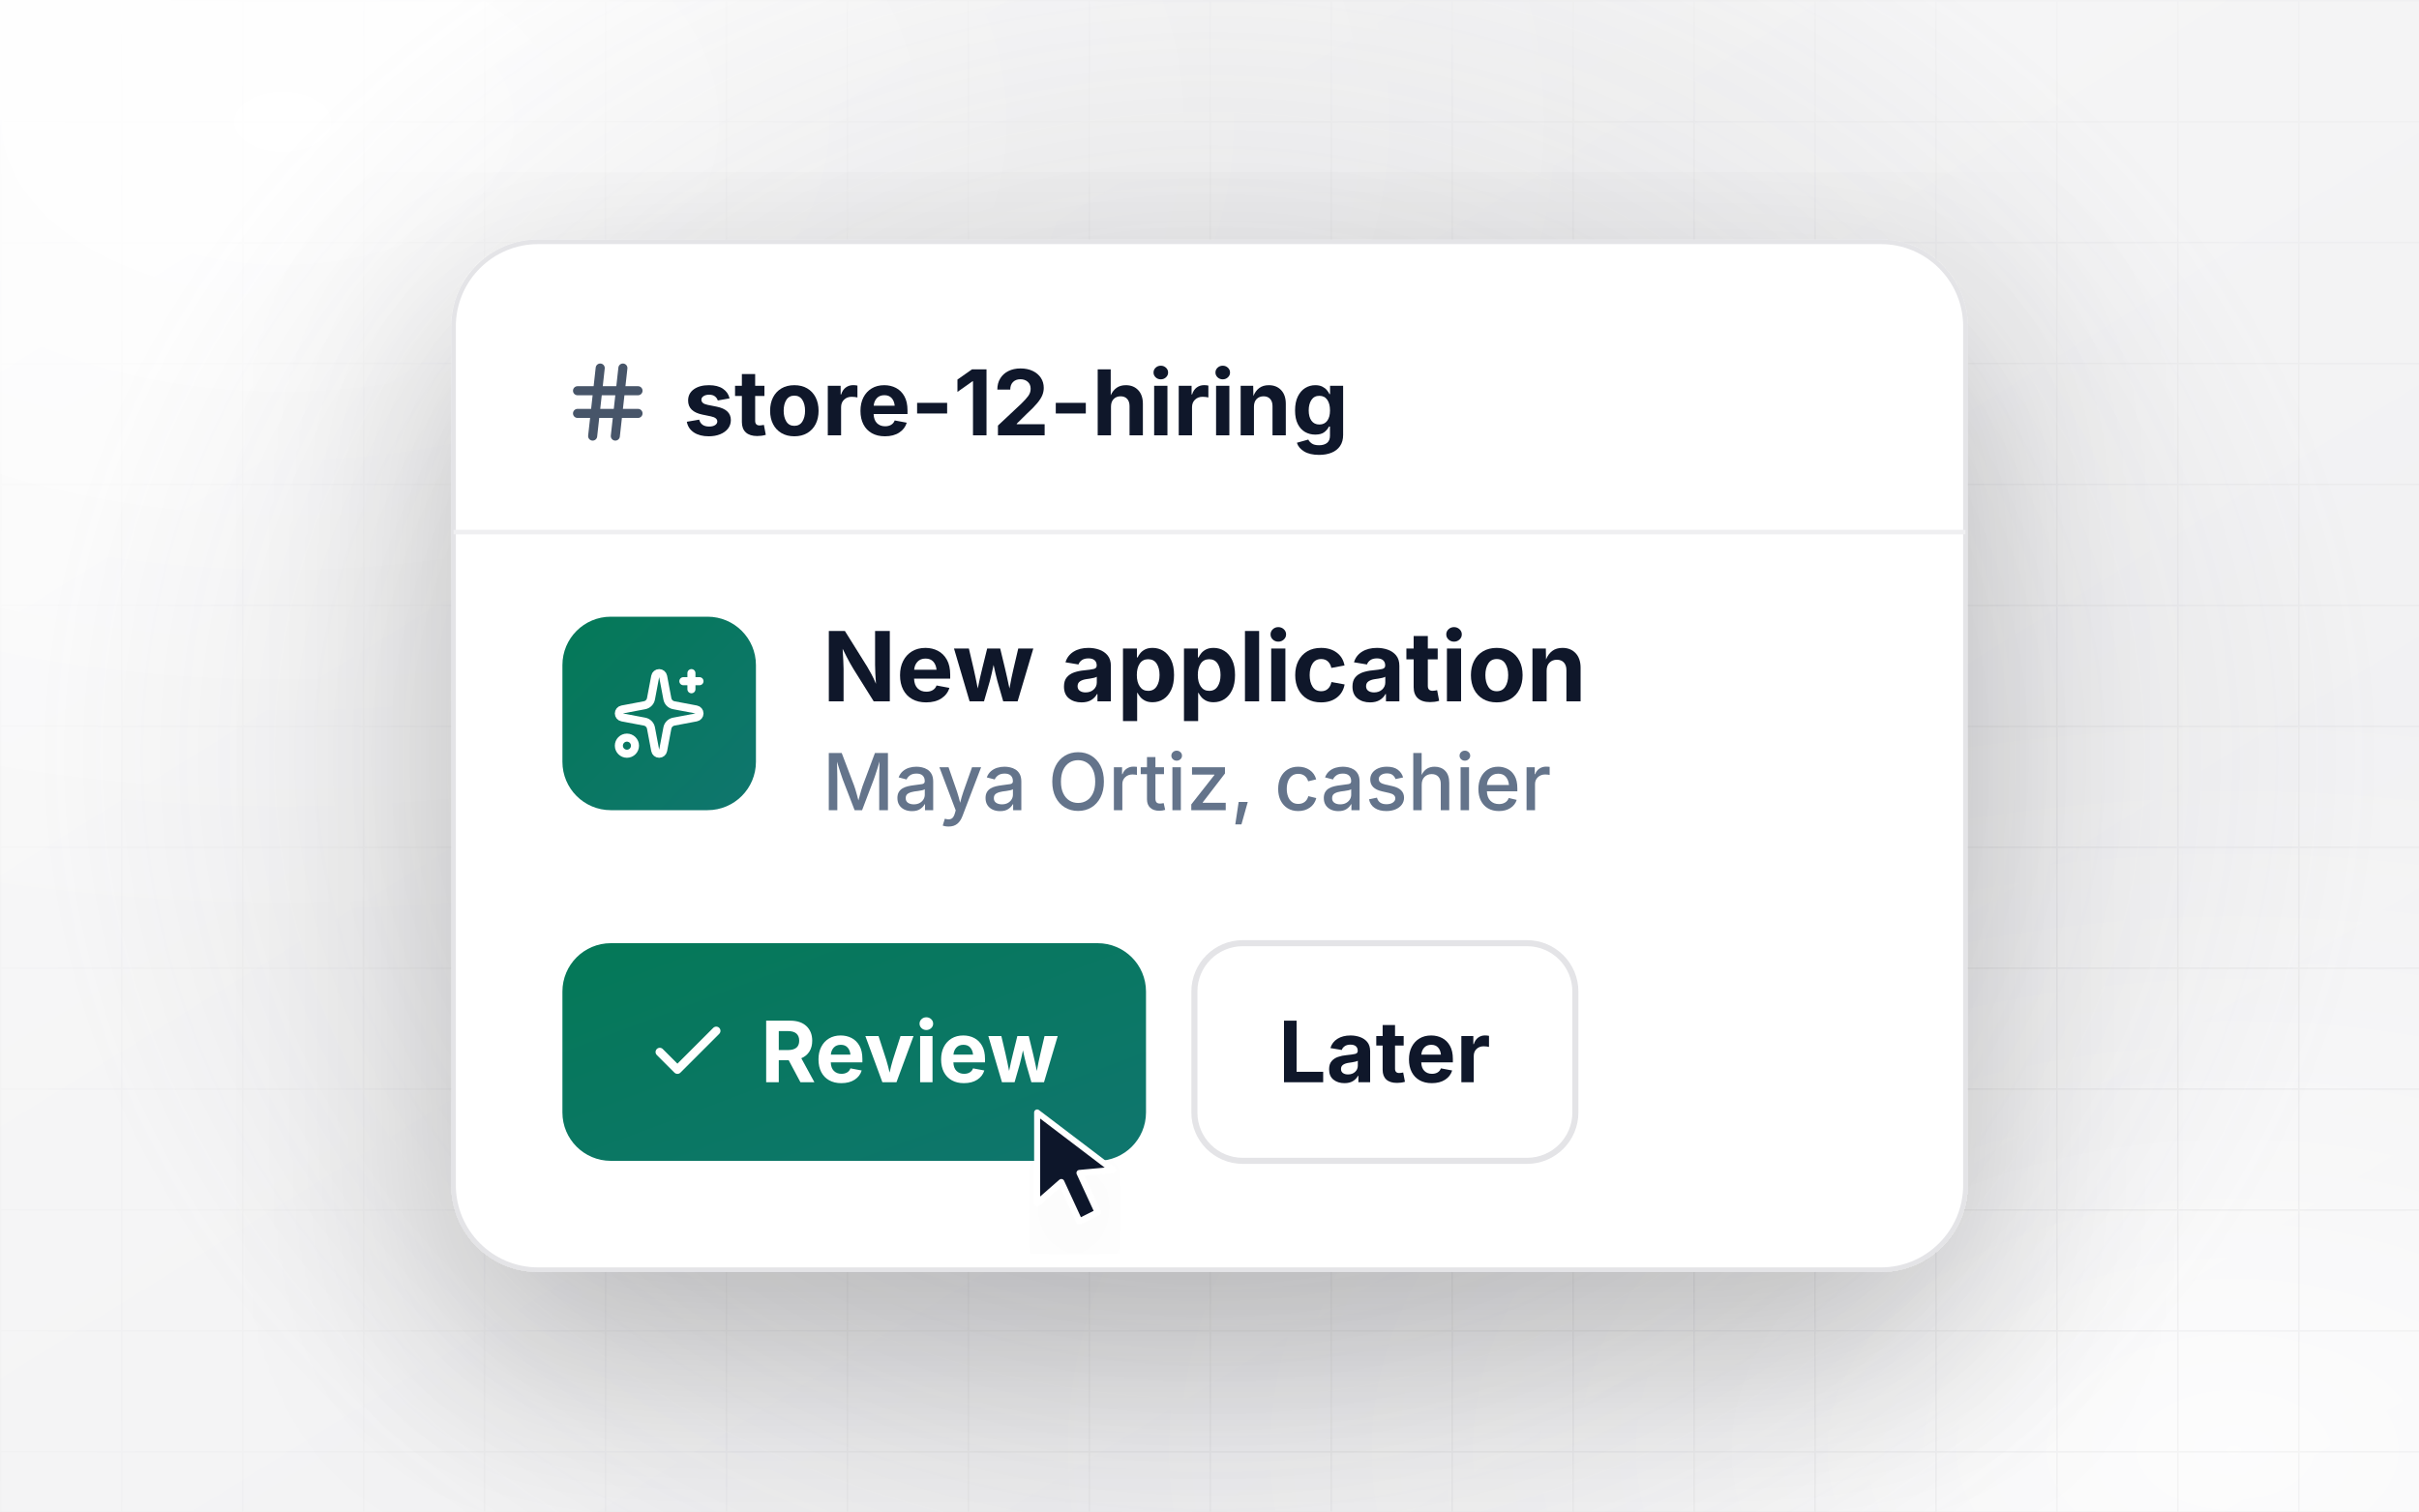
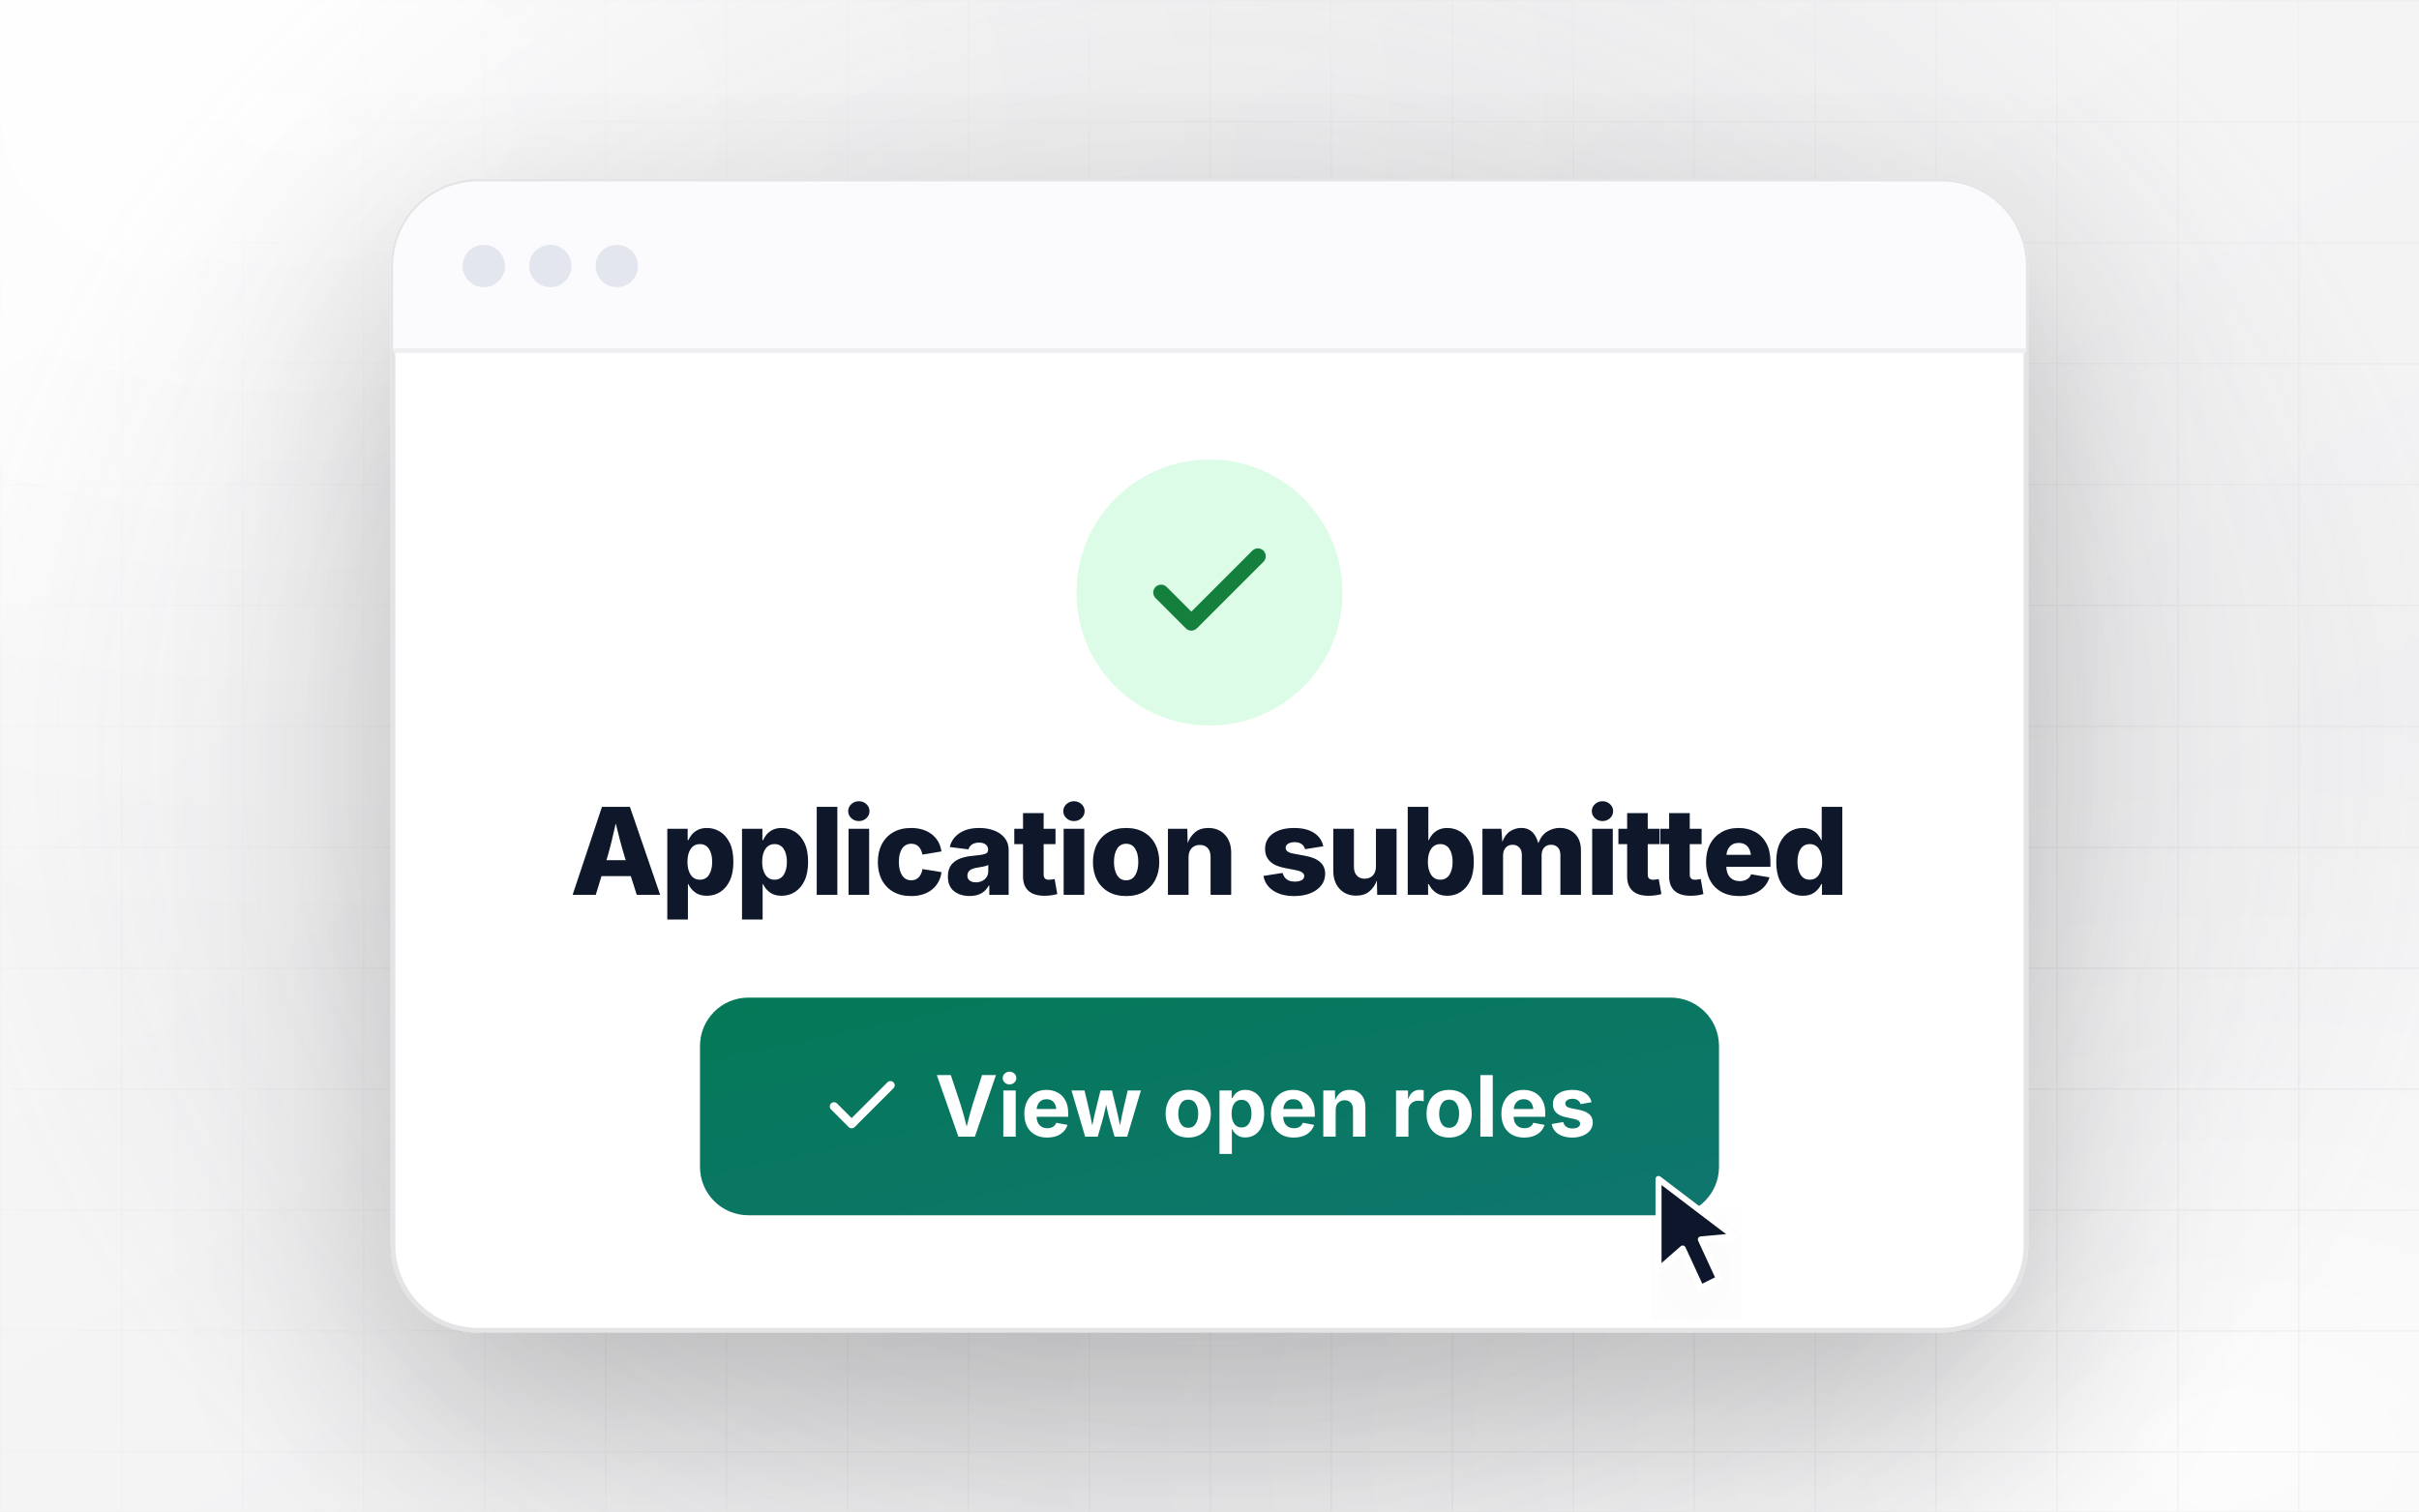
<svg xmlns="http://www.w3.org/2000/svg" xmlns:xlink="http://www.w3.org/1999/xlink" viewBox="0 0 800 500" width="800" height="500" role="img">
  <defs>
    <linearGradient id="bg" x1="0" y1="0" x2="1" y2="1">
      <stop offset="0" stop-color="#FAFAFA" />
      <stop offset="1" stop-color="#EEEEF0" />
    </linearGradient>
    <radialGradient id="glowA" cx="0.12" cy="0.08" r="0.55">
      <stop offset="0" stop-color="#FFFFFF" stop-opacity="0.95" />
      <stop offset="1" stop-color="#FFFFFF" stop-opacity="0" />
    </radialGradient>
    <radialGradient id="glowB" cx="0.92" cy="0.96" r="0.5">
      <stop offset="0" stop-color="#FFFFFF" stop-opacity="0.85" />
      <stop offset="1" stop-color="#FFFFFF" stop-opacity="0" />
    </radialGradient>
    <linearGradient id="gAcc" x1="0" y1="0" x2="1" y2="1">
      <stop offset="0" stop-color="#047857" />
      <stop offset="1" stop-color="#0F766E" />
    </linearGradient>
    <linearGradient id="gStroke" x1="0" y1="0" x2="1" y2="0">
      <stop offset="0" stop-color="#6EE7B7" />
      <stop offset="1" stop-color="#5EEAD4" />
    </linearGradient>
    <pattern id="grid" width="40" height="40" patternUnits="userSpaceOnUse">
      <path d="M40 0H0V40" fill="none" stroke="#52525B" stroke-opacity="0.07" stroke-width="1" />
    </pattern>
    <radialGradient id="fade" cx="0.5" cy="0.45" r="0.65">
      <stop offset="0" stop-color="#fff" stop-opacity="1" />
      <stop offset="1" stop-color="#fff" stop-opacity="0" />
    </radialGradient>
    <mask id="gridMask">
      <rect width="1200" height="800" fill="url(#fade)" />
    </mask>
    <filter id="e1" x="-10%" y="-10%" width="120%" height="140%">
      <feDropShadow dx="0" dy="1" stdDeviation="1.2" flood-color="#0F172A" flood-opacity="0.07" />
      <feDropShadow dx="0" dy="12" stdDeviation="18" flood-color="#18181B" flood-opacity="0.08" />
    </filter>
    <filter id="e2" x="-15%" y="-15%" width="130%" height="160%">
      <feDropShadow dx="0" dy="2" stdDeviation="3" flood-color="#0F172A" flood-opacity="0.10" />
      <feDropShadow dx="0" dy="28" stdDeviation="34" flood-color="#18181B" flood-opacity="0.20" />
    </filter>
    <radialGradient id="spot" cx="0.5" cy="0.5" r="0.5">
      <stop offset="0" stop-color="#71717A" stop-opacity="0.24" />
      <stop offset="1" stop-color="#71717A" stop-opacity="0" />
    </radialGradient>
+     <path id="g800_A" d="M47 0 544 1490H1017L1529 0H1133L1032 317H536L439 0ZM619 587H946L926 651Q887 779 850.0 919.0Q813 1059 777 1209Q743 1058 709.5 918.0Q676 778 639 651Z" />
+     <path id="g800_p" d="M115 -418V1118H460V926H472Q493 976 533.0 1023.5Q573 1071 636.0 1101.5Q699 1132 788 1132Q906 1132 1007.5 1070.0Q1109 1008 1171.5 881.0Q1234 754 1234 558Q1234 368 1173.5 240.5Q1113 113 1011.5 48.5Q910 -16 786 -16Q658 -16 581.5 44.5Q505 105 472 181H464V-418ZM667 256Q768 256 821.5 339.0Q875 422 875 558Q875 694 821.5 776.5Q768 859 667 859Q567 859 511.5 778.0Q456 697 456 558Q456 421 511.5 338.5Q567 256 667 256Z" />
+     <path id="g800_l" d="M464 1490V0H115V1490Z" />
+     <path id="g800_i" d="M115 0V1118H464V0ZM289 1249Q215 1249 162.0 1298.0Q109 1347 109 1417Q109 1487 162.0 1536.0Q215 1585 289 1585Q364 1585 417.0 1536.0Q470 1487 470 1417Q470 1347 417.0 1298.0Q364 1249 289 1249Z" />
+     <path id="g800_c" d="M634 -21Q459 -21 333.0 51.5Q207 124 139.5 253.5Q72 383 72 555Q72 727 139.5 857.0Q207 987 333.0 1059.5Q459 1132 634 1132Q848 1132 985.5 1025.0Q1123 918 1149 735L827 681Q810 769 762.5 817.0Q715 865 638 865Q538 865 483.0 783.5Q428 702 428 557Q428 413 483.0 329.5Q538 246 638 246Q715 246 763.5 296.0Q812 346 828 436L1150 384Q1124 196 987.0 87.5Q850 -21 634 -21Z" />
+     <path id="g800_a" d="M428 -20Q267 -20 163.5 62.0Q60 144 60 310Q60 434 117.0 507.0Q174 580 268.5 615.0Q363 650 476 660Q618 672 679.5 689.5Q741 707 741 759V763Q741 821 700.5 852.5Q660 884 589 884Q516 884 469.0 853.0Q422 822 408 769L92 810Q125 953 253.5 1042.5Q382 1132 592 1132Q731 1132 843.5 1089.0Q956 1046 1022.5 962.5Q1089 879 1089 759V0H761V157H752Q659 -20 428 -20ZM534 211Q622 211 683.0 263.0Q744 315 744 398V505Q714 489 657.0 478.0Q600 467 551 459Q390 435 390 326Q390 270 430.5 240.5Q471 211 534 211Z" />
+     <path id="g800_t" d="M718 1118V859H517V342Q517 255 606 255Q624 255 656.5 259.5Q689 264 703 267L748 13Q689 -4 634.0 -10.0Q579 -16 530 -16Q352 -16 260.0 67.5Q168 151 168 311V859H20V1118H168V1384H517V1118Z" />
+     <path id="g800_o" d="M634 -21Q459 -21 333.0 51.5Q207 124 139.5 253.5Q72 383 72 555Q72 727 139.5 857.0Q207 987 333.0 1059.5Q459 1132 634 1132Q809 1132 934.5 1059.5Q1060 987 1127.5 857.0Q1195 727 1195 555Q1195 383 1127.5 253.5Q1060 124 934.5 51.5Q809 -21 634 -21ZM634 246Q734 246 787.0 331.5Q840 417 840 557Q840 697 787.0 781.0Q734 865 634 865Q534 865 481.0 781.0Q428 697 428 557Q428 417 481.0 331.5Q534 246 634 246Z" />
+     <path id="g800_n" d="M464 638V0H115V1118H443L449 877Q493 993 578.0 1062.5Q663 1132 799 1132Q974 1132 1080.0 1017.0Q1186 902 1186 712V0H837V644Q837 738 789.0 791.5Q741 845 655 845Q570 845 517.0 790.5Q464 736 464 638Z" />
+     <path id="g800_s" d="M586 -21Q371 -21 232.5 69.5Q94 160 65 320L389 371Q410 298 460.0 261.0Q510 224 599 224Q672 224 714.0 249.5Q756 275 756 317Q756 390 619 417L424 455Q93 518 93 777Q93 944 226.5 1038.0Q360 1132 585 1132Q795 1132 922.0 1049.0Q1049 966 1078 822L770 773Q736 892 591 892Q528 892 484.5 866.5Q441 841 441 798Q441 764 468.0 738.5Q495 713 567 699L781 659Q1110 597 1110 357Q1110 242 1042.5 157.0Q975 72 857.0 25.5Q739 -21 586 -21Z" />
+     <path id="g800_u" d="M503 -14Q327 -14 221.0 101.0Q115 216 115 406V1118H464V474Q464 380 512.5 326.5Q561 273 646 273Q732 273 784.5 327.5Q837 382 837 480V1118H1186V0H858L853 242Q808 125 723.0 55.5Q638 -14 503 -14Z" />
+     <path id="g800_b" d="M786 -16Q658 -16 581.5 44.5Q505 105 472 181H460V0H115V1490H464V926H472Q493 976 533.0 1023.5Q573 1071 636.0 1101.5Q699 1132 788 1132Q906 1132 1007.5 1070.0Q1109 1008 1171.5 881.0Q1234 754 1234 558Q1234 368 1173.5 240.5Q1113 113 1011.5 48.5Q910 -16 786 -16ZM667 256Q768 256 821.5 339.0Q875 422 875 558Q875 694 821.5 776.5Q768 859 667 859Q567 859 511.5 778.0Q456 697 456 558Q456 421 511.5 338.5Q567 256 667 256Z" />
+     <path id="g800_m" d="M115 0V1118H436L452 896Q498 1022 585.5 1077.5Q673 1133 774 1133Q880 1133 950.5 1072.0Q1021 1011 1062 874Q1113 1012 1212.5 1072.5Q1312 1133 1425 1133Q1582 1133 1682.5 1032.0Q1783 931 1783 754V0H1435V675Q1435 760 1390.5 804.0Q1346 848 1277 848Q1203 848 1160.0 799.5Q1117 751 1117 671V0H782V680Q782 757 738.5 802.5Q695 848 626 848Q555 848 509.5 800.0Q464 752 464 664V0Z" />
+     <path id="g800_e" d="M636 -21Q373 -21 222.5 132.5Q72 286 72 555Q72 727 139.5 857.0Q207 987 331.0 1059.5Q455 1132 623 1132Q780 1132 901.5 1066.5Q1023 1001 1092.5 873.5Q1162 746 1162 562V474H415Q420 353 481.5 292.5Q543 232 642 232Q712 232 763.0 261.5Q814 291 835 347L1146 296Q1104 151 971.5 65.0Q839 -21 636 -21ZM417 677H831Q821 772 769.0 825.5Q717 879 626 879Q534 879 480.5 824.5Q427 770 417 677Z" />
+     <path id="g800_d" d="M520 -16Q396 -16 294.0 48.5Q192 113 132.0 240.5Q72 368 72 558Q72 754 134.5 881.0Q197 1008 298.5 1070.0Q400 1132 517 1132Q606 1132 669.0 1101.5Q732 1071 772.5 1023.5Q813 976 834 926H842V1490H1190V0H846V181H834Q801 105 724.5 44.5Q648 -16 520 -16ZM639 256Q738 256 794.0 338.5Q850 421 850 558Q850 697 794.5 778.0Q739 859 639 859Q538 859 484.5 776.5Q431 694 431 558Q431 422 484.5 339.0Q538 256 639 256Z" />
+     <path id="g700_V" d="M571 0 49 1490H388L626 771Q662 659 698.0 528.0Q734 397 772 246Q810 398 844.5 528.0Q879 658 913 771L1143 1490H1480L970 0Z" />
+     <path id="g700_i" d="M128 0V1118H428V0ZM278 1264Q210 1264 162.0 1309.0Q114 1354 114 1418Q114 1482 162.0 1527.0Q210 1572 278 1572Q346 1572 394.5 1527.0Q443 1482 443 1418Q443 1354 394.5 1309.0Q346 1264 278 1264Z" />
+     <path id="g700_e" d="M633 -22Q462 -22 338.0 48.0Q214 118 147.5 247.0Q81 376 81 553Q81 726 147.5 856.0Q214 986 334.5 1059.0Q455 1132 618 1132Q764 1132 883.0 1070.0Q1002 1008 1072.5 882.0Q1143 756 1143 565V481H378Q383 344 454.0 274.0Q525 204 638 204Q717 204 773.5 237.5Q830 271 854 336L1126 285Q1085 146 956.5 62.0Q828 -22 633 -22ZM380 669H854Q843 778 784.0 842.0Q725 906 621 906Q513 906 451.0 839.5Q389 773 380 669Z" />
+     <path id="g700_w" d="M361 0 31 1118H346L443 705Q463 612 487.0 505.0Q511 398 534 273Q557 395 582.5 502.5Q608 610 631 705L733 1118H1009L1109 705Q1130 610 1155.5 503.0Q1181 396 1205 272Q1226 396 1249.0 503.0Q1272 610 1294 705L1391 1118H1710L1378 0H1073L949 431Q928 503 908.5 593.0Q889 683 869 771Q850 683 830.0 592.5Q810 502 790 431L666 0Z" />
+     <path id="g700_o" d="M628 -22Q460 -22 337.0 50.5Q214 123 147.5 252.5Q81 382 81 554Q81 727 147.5 857.0Q214 987 337.0 1059.5Q460 1132 628 1132Q796 1132 919.0 1059.5Q1042 987 1108.5 857.0Q1175 727 1175 554Q1175 382 1108.5 252.5Q1042 123 919.0 50.5Q796 -22 628 -22ZM628 214Q748 214 809.0 311.0Q870 408 870 555Q870 703 809.0 799.5Q748 896 628 896Q508 896 447.5 799.5Q387 703 387 555Q387 408 447.5 311.0Q508 214 628 214Z" />
+     <path id="g700_p" d="M128 -418V1118H423V930H437Q457 974 495.5 1021.0Q534 1068 597.5 1100.0Q661 1132 756 1132Q880 1132 983.0 1068.0Q1086 1004 1147.5 876.0Q1209 748 1209 557Q1209 371 1149.0 242.5Q1089 114 986.0 47.5Q883 -19 754 -19Q663 -19 600.0 12.0Q537 43 497.5 88.5Q458 134 437 179H428V-418ZM662 222Q779 222 840.5 316.0Q902 410 902 558Q902 705 841.0 798.5Q780 892 662 892Q546 892 483.5 801.0Q421 710 421 558Q421 406 484.0 314.0Q547 222 662 222Z" />
+     <path id="g700_n" d="M428 647V0H128V1118H411L415 887Q462 1004 548.0 1068.0Q634 1132 763 1132Q937 1132 1042.0 1020.0Q1147 908 1147 711V0H847V659Q847 763 793.5 822.0Q740 881 645 881Q549 881 488.5 819.5Q428 758 428 647Z" />
+     <path id="g700_r" d="M128 0V1118H418V923H430Q461 1026 533.5 1079.5Q606 1133 700 1133Q751 1133 797 1123V855Q777 861 738.5 865.5Q700 870 667 870Q563 870 495.5 805.0Q428 740 428 636V0Z" />
+     <path id="g700_l" d="M428 1490V0H128V1490Z" />
    <path id="g700_s" d="M572 -22Q370 -22 238.5 64.0Q107 150 78 306L357 354Q400 198 581 198Q667 198 716.5 230.5Q766 263 766 313Q766 398 622 428L429 468Q107 534 107 785Q107 946 236.0 1039.0Q365 1132 577 1132Q776 1132 894.0 1051.0Q1012 970 1043 834L777 787Q759 844 711.0 880.5Q663 917 581 917Q507 917 457.0 885.5Q407 854 407 804Q407 762 439.5 732.5Q472 703 551 687L752 647Q1072 582 1072 345Q1072 235 1008.0 152.5Q944 70 831.0 24.0Q718 -22 572 -22Z" />
-     <path id="g700_t" d="M683 1118V889H474V327Q474 223 576 223Q593 223 623.5 227.5Q654 232 671 236L714 11Q664 -4 614.5 -10.0Q565 -16 520 -16Q352 -16 263.0 65.5Q174 147 174 301V889H20V1118H174V1384H474V1118Z" />
-     <path id="g700_o" d="M628 -22Q460 -22 337.0 50.5Q214 123 147.5 252.5Q81 382 81 554Q81 727 147.5 857.0Q214 987 337.0 1059.5Q460 1132 628 1132Q796 1132 919.0 1059.5Q1042 987 1108.5 857.0Q1175 727 1175 554Q1175 382 1108.5 252.5Q1042 123 919.0 50.5Q796 -22 628 -22ZM628 214Q748 214 809.0 311.0Q870 408 870 555Q870 703 809.0 799.5Q748 896 628 896Q508 896 447.5 799.5Q387 703 387 555Q387 408 447.5 311.0Q508 214 628 214Z" />
-     <path id="g700_r" d="M128 0V1118H418V923H430Q461 1026 533.5 1079.5Q606 1133 700 1133Q751 1133 797 1123V855Q777 861 738.5 865.5Q700 870 667 870Q563 870 495.5 805.0Q428 740 428 636V0Z" />
-     <path id="g700_e" d="M633 -22Q462 -22 338.0 48.0Q214 118 147.5 247.0Q81 376 81 553Q81 726 147.5 856.0Q214 986 334.5 1059.0Q455 1132 618 1132Q764 1132 883.0 1070.0Q1002 1008 1072.5 882.0Q1143 756 1143 565V481H378Q383 344 454.0 274.0Q525 204 638 204Q717 204 773.5 237.5Q830 271 854 336L1126 285Q1085 146 956.5 62.0Q828 -22 633 -22ZM380 669H854Q843 778 784.0 842.0Q725 906 621 906Q513 906 451.0 839.5Q389 773 380 669Z" />
-     <path id="g700_hyphen" d="M818 733V493H140V733Z" />
-     <path id="g700_one" d="M749 1490V0H444V1221H434L93 980V1259L422 1490Z" />
-     <path id="g700_two" d="M124 0V220L652 715Q753 814 807.5 887.5Q862 961 862 1051Q862 1151 796.5 1208.5Q731 1266 631 1266Q527 1266 464.5 1204.0Q402 1142 402 1033H110Q110 1178 176.5 1285.5Q243 1393 361.0 1451.5Q479 1510 633 1510Q791 1510 909.0 1453.5Q1027 1397 1092.5 1298.0Q1158 1199 1158 1070Q1158 987 1125.5 906.0Q1093 825 1009.5 724.5Q926 624 773 484L548 262V251H1178V0Z" />
-     <path id="g700_h" d="M428 647V0H128V1490H422V904Q471 1013 555.0 1072.5Q639 1132 763 1132Q937 1132 1042.5 1020.0Q1148 908 1148 711V0H847V659Q847 763 793.5 822.0Q740 881 645 881Q549 881 488.5 819.5Q428 758 428 647Z" />
-     <path id="g700_i" d="M128 0V1118H428V0ZM278 1264Q210 1264 162.0 1309.0Q114 1354 114 1418Q114 1482 162.0 1527.0Q210 1572 278 1572Q346 1572 394.5 1527.0Q443 1482 443 1418Q443 1354 394.5 1309.0Q346 1264 278 1264Z" />
-     <path id="g700_n" d="M428 647V0H128V1118H411L415 887Q462 1004 548.0 1068.0Q634 1132 763 1132Q937 1132 1042.0 1020.0Q1147 908 1147 711V0H847V659Q847 763 793.5 822.0Q740 881 645 881Q549 881 488.5 819.5Q428 758 428 647Z" />
-     <path id="g700_g" d="M625 -442Q415 -442 287.0 -365.0Q159 -288 122 -168L380 -96Q401 -143 457.5 -183.5Q514 -224 623 -224Q737 -224 803.0 -171.5Q869 -119 869 -8V198H846Q815 130 743.5 73.0Q672 16 536 16Q410 16 307.0 75.0Q204 134 142.5 255.0Q81 376 81 561Q81 750 143.5 877.0Q206 1004 309.5 1068.0Q413 1132 537 1132Q631 1132 695.0 1100.0Q759 1068 798.5 1021.0Q838 974 858 930H871V1118H1166V9Q1166 -142 1096.5 -242.5Q1027 -343 904.5 -392.5Q782 -442 625 -442ZM630 244Q745 244 807.5 328.5Q870 413 870 563Q870 712 808.0 802.0Q746 892 630 892Q512 892 450.5 799.5Q389 707 389 563Q389 416 451.0 330.0Q513 244 630 244Z" />
-     <path id="g700_N" d="M135 0V1490H475L946 736Q990 663 1037.0 575.5Q1084 488 1133 371Q1125 481 1119.5 591.5Q1114 702 1114 775V1490H1426V0H1085L657 684Q616 751 581.0 814.0Q546 877 509.5 948.5Q473 1020 427 1113Q435 978 441.0 864.5Q447 751 447 685V0Z" />
-     <path id="g700_w" d="M361 0 31 1118H346L443 705Q463 612 487.0 505.0Q511 398 534 273Q557 395 582.5 502.5Q608 610 631 705L733 1118H1009L1109 705Q1130 610 1155.5 503.0Q1181 396 1205 272Q1226 396 1249.0 503.0Q1272 610 1294 705L1391 1118H1710L1378 0H1073L949 431Q928 503 908.5 593.0Q889 683 869 771Q850 683 830.0 592.5Q810 502 790 431L666 0Z" />
-     <path id="g700_a" d="M440 -22Q280 -22 174.0 62.5Q68 147 68 313Q68 438 128.0 509.0Q188 580 284.0 613.0Q380 646 490 656Q634 670 697.5 685.5Q761 701 761 756V761Q761 832 715.5 871.0Q670 910 586 910Q499 910 446.0 872.5Q393 835 375 781L100 827Q143 972 271.5 1052.0Q400 1132 587 1132Q707 1132 815.5 1094.0Q924 1056 992.5 972.5Q1061 889 1061 753V0H777V155H767Q726 77 645.0 27.5Q564 -22 440 -22ZM525 189Q630 189 696.5 250.0Q763 311 763 400V521Q745 508 704.5 498.5Q664 489 619.0 481.5Q574 474 541 470Q458 458 407.0 423.0Q356 388 356 321Q356 256 403.5 222.5Q451 189 525 189Z" />
-     <path id="g700_p" d="M128 -418V1118H423V930H437Q457 974 495.5 1021.0Q534 1068 597.5 1100.0Q661 1132 756 1132Q880 1132 983.0 1068.0Q1086 1004 1147.5 876.0Q1209 748 1209 557Q1209 371 1149.0 242.5Q1089 114 986.0 47.5Q883 -19 754 -19Q663 -19 600.0 12.0Q537 43 497.5 88.5Q458 134 437 179H428V-418ZM662 222Q779 222 840.5 316.0Q902 410 902 558Q902 705 841.0 798.5Q780 892 662 892Q546 892 483.5 801.0Q421 710 421 558Q421 406 484.0 314.0Q547 222 662 222Z" />
-     <path id="g700_l" d="M428 1490V0H128V1490Z" />
-     <path id="g700_c" d="M628 -22Q459 -22 336.5 50.5Q214 123 147.5 252.5Q81 382 81 554Q81 727 147.5 857.0Q214 987 336.5 1059.5Q459 1132 628 1132Q827 1132 960.0 1032.5Q1093 933 1125 760L846 708Q827 795 772.5 845.5Q718 896 631 896Q511 896 449.0 801.5Q387 707 387 555Q387 405 449.0 309.5Q511 214 631 214Q718 214 774.0 266.5Q830 319 848 409L1127 358Q1095 181 962.0 79.5Q829 -22 628 -22Z" />
-     <path id="g500_M" d="M165 0V1490H501L826 635Q841 595 860.0 531.5Q879 468 899.0 395.0Q919 322 936 254Q954 320 974.0 393.0Q994 466 1013.0 530.0Q1032 594 1047 635L1367 1490H1705V0H1478V802Q1478 884 1480.5 1013.5Q1483 1143 1486 1268Q1460 1177 1432.0 1088.0Q1404 999 1379.0 923.5Q1354 848 1337 802L1032 0H837L528 802Q502 869 461.5 997.0Q421 1125 378 1263Q380 1185 382.0 1100.0Q384 1015 385.5 937.0Q387 859 387 802V0Z" />
-     <path id="g500_a" d="M461 -25Q354 -25 268.5 14.5Q183 54 133.0 130.0Q83 206 83 316Q83 411 120.0 472.5Q157 534 219.0 569.5Q281 605 357.5 623.0Q434 641 513 650Q661 667 728.0 679.5Q795 692 795 751V757Q795 850 740.5 901.5Q686 953 581 953Q471 953 408.0 905.0Q345 857 322 800L115 854Q153 954 224.0 1015.0Q295 1076 386.5 1104.0Q478 1132 578 1132Q645 1132 721.0 1116.0Q797 1100 864.0 1058.5Q931 1017 973.0 940.0Q1015 863 1015 742V0H802V153H791Q758 87 677.5 31.0Q597 -25 461 -25ZM510 152Q599 152 663.0 187.5Q727 223 761.5 280.0Q796 337 796 403V546Q780 530 727.5 518.5Q675 507 617.0 499.0Q559 491 525 487Q432 474 365.5 436.5Q299 399 299 313Q299 233 358.5 192.5Q418 152 510 152Z" />
-     <path id="g500_y" d="M133 -402 187 -223 212 -229Q297 -252 356.5 -223.5Q416 -195 447 -87L471 -5L46 1118H284L505 483Q530 409 549.0 337.0Q568 265 586 193Q605 265 625.0 337.5Q645 410 671 483L896 1118H1132L646 -155Q595 -289 508.5 -357.5Q422 -426 287 -426Q235 -426 194.5 -418.5Q154 -411 133 -402Z" />
-     <path id="g500_O" d="M786 -20Q593 -20 440.5 72.0Q288 164 200.5 335.0Q113 506 113 744Q113 983 200.5 1154.5Q288 1326 440.5 1418.0Q593 1510 786 1510Q979 1510 1130.5 1418.0Q1282 1326 1369.5 1154.5Q1457 983 1457 744Q1457 506 1369.5 334.5Q1282 163 1130.5 71.5Q979 -20 786 -20ZM786 188Q913 188 1013.5 252.0Q1114 316 1172.5 440.0Q1231 564 1231 744Q1231 925 1172.5 1049.5Q1114 1174 1013.5 1238.0Q913 1302 786 1302Q658 1302 557.0 1238.0Q456 1174 397.5 1049.5Q339 925 339 744Q339 564 397.5 440.0Q456 316 557.0 252.0Q658 188 786 188Z" />
-     <path id="g500_r" d="M148 0V1118H361V938H373Q403 1029 480.5 1081.5Q558 1134 656 1134Q677 1134 704.5 1132.0Q732 1130 749 1128V918Q737 921 703.0 925.5Q669 930 634 930Q519 930 443.5 859.5Q368 789 368 679V0Z" />
-     <path id="g500_t" d="M626 1118V939H403V302Q403 235 431.5 203.5Q460 172 525 172Q543 172 570.5 176.0Q598 180 618 184L657 8Q622 -4 581.5 -9.5Q541 -15 503 -15Q351 -15 267.0 63.5Q183 142 183 284V939H20V1118H183V1384H403V1118Z" />
-     <path id="g500_i" d="M148 0V1118H368V0ZM259 1289Q202 1289 161.5 1327.0Q121 1365 121 1419Q121 1474 161.5 1512.0Q202 1550 259 1550Q316 1550 357.0 1512.0Q398 1474 398 1419Q398 1365 357.0 1327.0Q316 1289 259 1289Z" />
-     <path id="g500_z" d="M124 0V150L726 916V926H143V1118H1001V956L422 202V192H1021V0Z" />
-     <path id="g500_comma" d="M125 -371 213 214H450L285 -371Z" />
-     <path id="g500_c" d="M618 -23Q460 -23 343.0 49.0Q226 121 161.0 250.5Q96 380 96 553Q96 727 161.0 857.5Q226 988 343.0 1060.0Q460 1132 618 1132Q792 1132 918.5 1044.5Q1045 957 1086 802L877 752Q854 839 787.5 892.5Q721 946 619 946Q518 946 451.5 893.0Q385 840 352.5 750.5Q320 661 320 553Q320 446 352.5 357.5Q385 269 451.5 216.0Q518 163 619 163Q723 163 791.0 218.5Q859 274 881 365L1089 315Q1048 157 921.0 67.0Q794 -23 618 -23Z" />
-     <path id="g500_s" d="M549 -23Q367 -23 247.5 55.5Q128 134 98 283L305 326Q350 155 551 155Q658 155 720.5 199.5Q783 244 783 306Q783 412 626 447L438 490Q130 559 130 799Q130 899 185.5 974.0Q241 1049 338.5 1090.5Q436 1132 563 1132Q744 1132 847.0 1054.5Q950 977 986 853L789 810Q768 869 716.0 913.5Q664 958 565 958Q474 958 413.0 917.0Q352 876 352 813Q352 757 392.5 722.5Q433 688 525 667L705 627Q1010 558 1010 325Q1010 223 951.5 144.5Q893 66 789.0 21.5Q685 -23 549 -23Z" />
-     <path id="g500_h" d="M368 662V0H148V1490H366V917Q419 1028 504.0 1080.0Q589 1132 704 1132Q875 1132 980.0 1024.5Q1085 917 1085 710V0H864V683Q864 804 801.0 872.0Q738 940 628 940Q516 940 442.0 867.5Q368 795 368 662Z" />
-     <path id="g500_e" d="M630 -23Q465 -23 345.0 48.0Q225 119 160.5 248.0Q96 377 96 551Q96 723 159.5 854.0Q223 985 339.0 1058.5Q455 1132 611 1132Q738 1132 852.5 1075.5Q967 1019 1038.5 895.5Q1110 772 1110 570V492H317Q323 330 409.0 244.5Q495 159 632 159Q724 159 790.5 199.0Q857 239 886 317L1093 268Q1053 137 931.0 57.0Q809 -23 630 -23ZM318 656H892Q880 788 809.5 869.0Q739 950 612 950Q480 950 403.5 863.5Q327 777 318 656Z" />
-     <path id="g700_R" d="M135 0V1490H716Q970 1490 1109.5 1357.5Q1249 1225 1249 1005Q1249 852 1181.0 743.5Q1113 635 985 581L1302 0H964L680 532H440V0ZM440 779H660Q934 779 934 1005Q934 1118 866.5 1178.0Q799 1238 659 1238H440Z" />
-     <path id="g700_v" d="M443 0 31 1118H350L538 538Q561 463 580.5 387.0Q600 311 618 233Q635 311 653.5 386.5Q672 462 696 538L882 1118H1197L784 0Z" />
-     <path id="g700_L" d="M135 0V1490H440V253H1083V0Z" />
  </defs>
  <style>
.pulse{transform-box:fill-box;transform-origin:center;animation:pulse 2.4s cubic-bezier(.2,.7,.3,1) infinite}
@keyframes pulse{0%{transform:scale(1);opacity:.30}75%{transform:scale(2.1);opacity:0}100%{transform:scale(2.1);opacity:0}}
.caret{animation:blink 1.1s steps(1) infinite}
@keyframes blink{0%,55%{opacity:1}56%,100%{opacity:0}}
.press{transform-box:fill-box;transform-origin:0 0;animation:press 3.2s ease-in-out infinite}
@keyframes press{0%,58%,100%{transform:translate(0,0) scale(1)}66%{transform:translate(1.5px,2px) scale(.9)}74%{transform:translate(0,0) scale(1)}}
.ripple{transform-box:fill-box;transform-origin:center;opacity:0;animation:ripple 3.2s ease-out infinite}
@keyframes ripple{0%,62%{opacity:0;transform:scale(.4)}68%{opacity:.5}100%{opacity:0;transform:scale(2.4)}}
.sweep{animation:sweep 4.8s cubic-bezier(.45,0,.2,1) infinite}
@keyframes sweep{0%{transform:translateY(-470px);opacity:0}8%{opacity:1}72%{transform:translateY(0);opacity:1}100%{transform:translateY(0);opacity:1}}
.ring{transform-box:fill-box;transform-origin:50% 12%;animation:ring 4s ease-in-out infinite}
@keyframes ring{0%,70%,100%{transform:rotate(0)}74%{transform:rotate(14deg)}78%{transform:rotate(-12deg)}82%{transform:rotate(8deg)}86%{transform:rotate(-4deg)}90%{transform:rotate(0)}}
.glow{animation:glow 2.6s ease-in-out infinite}
@keyframes glow{0%,100%{opacity:1}50%{opacity:.45}}
.float{animation:float 6s ease-in-out infinite}
@keyframes float{0%,100%{transform:translateY(0)}50%{transform:translateY(-6px)}}
@media (prefers-reduced-motion: reduce){*{animation:none!important}}
</style>
  <rect width="800" height="500" fill="url(#bg)" />
  <rect width="800" height="500" fill="url(#glowA)" />
  <rect width="800" height="500" fill="url(#glowB)" />
  <rect width="800" height="500" fill="url(#grid)" mask="url(#gridMask)" />
-   <ellipse cx="400.0" cy="250.0" rx="390.0" ry="323.0" fill="url(#spot)" />
-   <rect x="150" y="80" width="500" height="340" rx="28" fill="#fff" stroke="#E4E4E7" stroke-width="1.5" filter="url(#e2)" />
-   <g transform="translate(186 118) scale(1.25)" fill="none" stroke="#475569" stroke-width="2.4" stroke-linecap="round" stroke-linejoin="round">
-     <line x1="4" x2="20" y1="9" y2="9" />
-     <line x1="4" x2="20" y1="15" y2="15" />
-     <line x1="10" x2="8" y1="3" y2="21" />
-     <line x1="16" x2="14" y1="3" y2="21" />
-   </g>
-   <g>
-     <use href="#g700_s" xlink:href="#g700_s" transform="translate(226.00 144.00) scale(0.01465 -0.01465)" fill="#0F172A" />
-     <use href="#g700_t" xlink:href="#g700_t" transform="translate(242.80 144.00) scale(0.01465 -0.01465)" fill="#0F172A" />
-     <use href="#g700_o" xlink:href="#g700_o" transform="translate(253.50 144.00) scale(0.01465 -0.01465)" fill="#0F172A" />
-     <use href="#g700_r" xlink:href="#g700_r" transform="translate(271.89 144.00) scale(0.01465 -0.01465)" fill="#0F172A" />
-     <use href="#g700_e" xlink:href="#g700_e" transform="translate(283.38 144.00) scale(0.01465 -0.01465)" fill="#0F172A" />
-     <use href="#g700_hyphen" xlink:href="#g700_hyphen" transform="translate(301.25 144.00) scale(0.01465 -0.01465)" fill="#0F172A" />
-     <use href="#g700_one" xlink:href="#g700_one" transform="translate(315.28 144.00) scale(0.01465 -0.01465)" fill="#0F172A" />
-     <use href="#g700_two" xlink:href="#g700_two" transform="translate(328.22 144.00) scale(0.01465 -0.01465)" fill="#0F172A" />
-     <use href="#g700_hyphen" xlink:href="#g700_hyphen" transform="translate(347.11 144.00) scale(0.01465 -0.01465)" fill="#0F172A" />
-     <use href="#g700_h" xlink:href="#g700_h" transform="translate(361.15 144.00) scale(0.01465 -0.01465)" fill="#0F172A" />
-     <use href="#g700_i" xlink:href="#g700_i" transform="translate(379.82 144.00) scale(0.01465 -0.01465)" fill="#0F172A" />
-     <use href="#g700_r" xlink:href="#g700_r" transform="translate(387.95 144.00) scale(0.01465 -0.01465)" fill="#0F172A" />
-     <use href="#g700_i" xlink:href="#g700_i" transform="translate(400.30 144.00) scale(0.01465 -0.01465)" fill="#0F172A" />
-     <use href="#g700_n" xlink:href="#g700_n" transform="translate(408.43 144.00) scale(0.01465 -0.01465)" fill="#0F172A" />
-     <use href="#g700_g" xlink:href="#g700_g" transform="translate(427.11 144.00) scale(0.01465 -0.01465)" fill="#0F172A" />
-   </g>
-   <line x1="150" y1="176" x2="650" y2="176" stroke="#EFEFF1" stroke-width="1.5" />
-   <rect x="186" y="204" width="64" height="64" rx="16" fill="url(#gAcc)" />
-   <g transform="translate(202 220) scale(1.3333)" fill="none" stroke="#fff" stroke-width="2" stroke-linecap="round" stroke-linejoin="round">
-     <path d="M11.017 2.814a1 1 0 0 1 1.966 0l1.051 5.558a2 2 0 0 0 1.594 1.594l5.558 1.051a1 1 0 0 1 0 1.966l-5.558 1.051a2 2 0 0 0-1.594 1.594l-1.051 5.558a1 1 0 0 1-1.966 0l-1.051-5.558a2 2 0 0 0-1.594-1.594l-5.558-1.051a1 1 0 0 1 0-1.966l5.558-1.051a2 2 0 0 0 1.594-1.594z" />
-     <path d="M20 2v4" />
-     <path d="M22 4h-4" />
-     <circle cx="4" cy="20" r="2" />
-   </g>
-   <g>
-     <use href="#g700_N" xlink:href="#g700_N" transform="translate(272.00 232.00) scale(0.01562 -0.01562)" fill="#0F172A" />
-     <use href="#g700_e" xlink:href="#g700_e" transform="translate(296.39 232.00) scale(0.01562 -0.01562)" fill="#0F172A" />
-     <use href="#g700_w" xlink:href="#g700_w" transform="translate(315.02 232.00) scale(0.01562 -0.01562)" fill="#0F172A" />
-     <use href="#g700_a" xlink:href="#g700_a" transform="translate(350.81 232.00) scale(0.01562 -0.01562)" fill="#0F172A" />
-     <use href="#g700_p" xlink:href="#g700_p" transform="translate(369.39 232.00) scale(0.01562 -0.01562)" fill="#0F172A" />
-     <use href="#g700_p" xlink:href="#g700_p" transform="translate(389.56 232.00) scale(0.01562 -0.01562)" fill="#0F172A" />
-     <use href="#g700_l" xlink:href="#g700_l" transform="translate(409.73 232.00) scale(0.01562 -0.01562)" fill="#0F172A" />
-     <use href="#g700_i" xlink:href="#g700_i" transform="translate(418.41 232.00) scale(0.01562 -0.01562)" fill="#0F172A" />
-     <use href="#g700_c" xlink:href="#g700_c" transform="translate(427.08 232.00) scale(0.01562 -0.01562)" fill="#0F172A" />
-     <use href="#g700_a" xlink:href="#g700_a" transform="translate(446.22 232.00) scale(0.01562 -0.01562)" fill="#0F172A" />
-     <use href="#g700_t" xlink:href="#g700_t" transform="translate(464.80 232.00) scale(0.01562 -0.01562)" fill="#0F172A" />
-     <use href="#g700_i" xlink:href="#g700_i" transform="translate(476.52 232.00) scale(0.01562 -0.01562)" fill="#0F172A" />
-     <use href="#g700_o" xlink:href="#g700_o" transform="translate(485.19 232.00) scale(0.01562 -0.01562)" fill="#0F172A" />
-     <use href="#g700_n" xlink:href="#g700_n" transform="translate(504.81 232.00) scale(0.01562 -0.01562)" fill="#0F172A" />
-   </g>
-   <g>
-     <use href="#g500_M" xlink:href="#g500_M" transform="translate(272.00 268.00) scale(0.0127 -0.0127)" fill="#64748B" />
-     <use href="#g500_a" xlink:href="#g500_a" transform="translate(295.73 268.00) scale(0.0127 -0.0127)" fill="#64748B" />
-     <use href="#g500_y" xlink:href="#g500_y" transform="translate(310.09 268.00) scale(0.0127 -0.0127)" fill="#64748B" />
-     <use href="#g500_a" xlink:href="#g500_a" transform="translate(324.88 268.00) scale(0.0127 -0.0127)" fill="#64748B" />
-     <use href="#g500_O" xlink:href="#g500_O" transform="translate(346.57 268.00) scale(0.0127 -0.0127)" fill="#64748B" />
-     <use href="#g500_r" xlink:href="#g500_r" transform="translate(366.50 268.00) scale(0.0127 -0.0127)" fill="#64748B" />
-     <use href="#g500_t" xlink:href="#g500_t" transform="translate(377.00 268.00) scale(0.0127 -0.0127)" fill="#64748B" />
-     <use href="#g500_i" xlink:href="#g500_i" transform="translate(385.85 268.00) scale(0.0127 -0.0127)" fill="#64748B" />
-     <use href="#g500_z" xlink:href="#g500_z" transform="translate(392.40 268.00) scale(0.0127 -0.0127)" fill="#64748B" />
-     <use href="#g500_comma" xlink:href="#g500_comma" transform="translate(406.94 268.00) scale(0.0127 -0.0127)" fill="#64748B" />
-     <use href="#g500_c" xlink:href="#g500_c" transform="translate(421.49 268.00) scale(0.0127 -0.0127)" fill="#64748B" />
-     <use href="#g500_a" xlink:href="#g500_a" transform="translate(436.75 268.00) scale(0.0127 -0.0127)" fill="#64748B" />
-     <use href="#g500_s" xlink:href="#g500_s" transform="translate(451.51 268.00) scale(0.0127 -0.0127)" fill="#64748B" />
-     <use href="#g500_h" xlink:href="#g500_h" transform="translate(465.51 268.00) scale(0.0127 -0.0127)" fill="#64748B" />
-     <use href="#g500_i" xlink:href="#g500_i" transform="translate(481.16 268.00) scale(0.0127 -0.0127)" fill="#64748B" />
-     <use href="#g500_e" xlink:href="#g500_e" transform="translate(487.71 268.00) scale(0.0127 -0.0127)" fill="#64748B" />
-     <use href="#g500_r" xlink:href="#g500_r" transform="translate(502.98 268.00) scale(0.0127 -0.0127)" fill="#64748B" />
-   </g>
-   <rect x="186" y="312" width="193" height="72" rx="16" fill="url(#gAcc)" />
-   <g transform="translate(213.5361 334.0) scale(1.1667)" fill="none" stroke="#fff" stroke-width="2.4" stroke-linecap="round" stroke-linejoin="round">
+   <ellipse cx="400.0" cy="250.0" rx="421.2" ry="361.0" fill="url(#spot)" />
+   <rect x="130" y="60" width="540" height="380" rx="28" fill="#fff" stroke="#E4E4E7" stroke-width="1.5" filter="url(#e2)" />
+   <path d="M130 116 V88 a28 28 0 0 1 28 -28 H642 a28 28 0 0 1 28 28 V116 Z" fill="#FBFBFD" />
+   <line x1="130" y1="116" x2="670" y2="116" stroke="#EFEFF1" stroke-width="1.5" />
+   <circle cx="160" cy="88" r="7" fill="#E3E6EE" />
+   <circle cx="182" cy="88" r="7" fill="#E3E6EE" />
+   <circle cx="204" cy="88" r="7" fill="#E3E6EE" />
+   <circle cx="400.0" cy="196" r="44" fill="#DCFCE7" />
+   <g transform="translate(376.0 172) scale(2)" fill="none" stroke="#15803D" stroke-width="2.6" stroke-linecap="round" stroke-linejoin="round">
    <path d="M20 6 9 17l-5-5" />
  </g>
  <g>
-     <use href="#g700_R" xlink:href="#g700_R" transform="translate(251.54 358.00) scale(0.01367 -0.01367)" fill="#fff" />
-     <use href="#g700_e" xlink:href="#g700_e" transform="translate(269.58 358.00) scale(0.01367 -0.01367)" fill="#fff" />
-     <use href="#g700_v" xlink:href="#g700_v" transform="translate(285.76 358.00) scale(0.01367 -0.01367)" fill="#fff" />
-     <use href="#g700_i" xlink:href="#g700_i" transform="translate(302.55 358.00) scale(0.01367 -0.01367)" fill="#fff" />
-     <use href="#g700_e" xlink:href="#g700_e" transform="translate(310.13 358.00) scale(0.01367 -0.01367)" fill="#fff" />
-     <use href="#g700_w" xlink:href="#g700_w" transform="translate(326.43 358.00) scale(0.01367 -0.01367)" fill="#fff" />
+     <use href="#g800_A" xlink:href="#g800_A" transform="translate(188.46 296.00) scale(0.01953 -0.01953)" fill="#0F172A" />
+     <use href="#g800_p" xlink:href="#g800_p" transform="translate(218.44 296.00) scale(0.01953 -0.01953)" fill="#0F172A" />
+     <use href="#g800_p" xlink:href="#g800_p" transform="translate(243.15 296.00) scale(0.01953 -0.01953)" fill="#0F172A" />
+     <use href="#g800_l" xlink:href="#g800_l" transform="translate(267.86 296.00) scale(0.01953 -0.01953)" fill="#0F172A" />
+     <use href="#g800_i" xlink:href="#g800_i" transform="translate(278.38 296.00) scale(0.01953 -0.01953)" fill="#0F172A" />
+     <use href="#g800_c" xlink:href="#g800_c" transform="translate(288.91 296.00) scale(0.01953 -0.01953)" fill="#0F172A" />
+     <use href="#g800_a" xlink:href="#g800_a" transform="translate(312.31 296.00) scale(0.01953 -0.01953)" fill="#0F172A" />
+     <use href="#g800_t" xlink:href="#g800_t" transform="translate(335.05 296.00) scale(0.01953 -0.01953)" fill="#0F172A" />
+     <use href="#g800_i" xlink:href="#g800_i" transform="translate(349.52 296.00) scale(0.01953 -0.01953)" fill="#0F172A" />
+     <use href="#g800_o" xlink:href="#g800_o" transform="translate(360.05 296.00) scale(0.01953 -0.01953)" fill="#0F172A" />
+     <use href="#g800_n" xlink:href="#g800_n" transform="translate(384.01 296.00) scale(0.01953 -0.01953)" fill="#0F172A" />
+     <use href="#g800_s" xlink:href="#g800_s" transform="translate(416.57 296.00) scale(0.01953 -0.01953)" fill="#0F172A" />
+     <use href="#g800_u" xlink:href="#g800_u" transform="translate(438.70 296.00) scale(0.01953 -0.01953)" fill="#0F172A" />
+     <use href="#g800_b" xlink:href="#g800_b" transform="translate(463.31 296.00) scale(0.01953 -0.01953)" fill="#0F172A" />
+     <use href="#g800_m" xlink:href="#g800_m" transform="translate(488.02 296.00) scale(0.01953 -0.01953)" fill="#0F172A" />
+     <use href="#g800_i" xlink:href="#g800_i" transform="translate(524.31 296.00) scale(0.01953 -0.01953)" fill="#0F172A" />
+     <use href="#g800_t" xlink:href="#g800_t" transform="translate(534.84 296.00) scale(0.01953 -0.01953)" fill="#0F172A" />
+     <use href="#g800_t" xlink:href="#g800_t" transform="translate(548.73 296.00) scale(0.01953 -0.01953)" fill="#0F172A" />
+     <use href="#g800_e" xlink:href="#g800_e" transform="translate(562.81 296.00) scale(0.01953 -0.01953)" fill="#0F172A" />
+     <use href="#g800_d" xlink:href="#g800_d" transform="translate(586.03 296.00) scale(0.01953 -0.01953)" fill="#0F172A" />
  </g>
-   <rect x="395" y="312" width="126" height="72" rx="16" fill="#fff" stroke="#E4E4E7" stroke-width="2" />
+   <rect x="231.5" y="330" width="337" height="72" rx="16" fill="url(#gAcc)" />
+   <g transform="translate(271.1533 352.0) scale(1.1667)" fill="none" stroke="#fff" stroke-width="2.4" stroke-linecap="round" stroke-linejoin="round">
+     <path d="M20 6 9 17l-5-5" />
+   </g>
  <g>
-     <use href="#g700_L" xlink:href="#g700_L" transform="translate(422.79 358.00) scale(0.01367 -0.01367)" fill="#0F172A" />
-     <use href="#g700_a" xlink:href="#g700_a" transform="translate(438.62 358.00) scale(0.01367 -0.01367)" fill="#0F172A" />
-     <use href="#g700_t" xlink:href="#g700_t" transform="translate(454.88 358.00) scale(0.01367 -0.01367)" fill="#0F172A" />
-     <use href="#g700_e" xlink:href="#g700_e" transform="translate(464.86 358.00) scale(0.01367 -0.01367)" fill="#0F172A" />
-     <use href="#g700_r" xlink:href="#g700_r" transform="translate(481.54 358.00) scale(0.01367 -0.01367)" fill="#0F172A" />
+     <use href="#g700_V" xlink:href="#g700_V" transform="translate(309.15 376.00) scale(0.01367 -0.01367)" fill="#fff" />
+     <use href="#g700_i" xlink:href="#g700_i" transform="translate(330.06 376.00) scale(0.01367 -0.01367)" fill="#fff" />
+     <use href="#g700_e" xlink:href="#g700_e" transform="translate(337.65 376.00) scale(0.01367 -0.01367)" fill="#fff" />
+     <use href="#g700_w" xlink:href="#g700_w" transform="translate(353.94 376.00) scale(0.01367 -0.01367)" fill="#fff" />
+     <use href="#g700_o" xlink:href="#g700_o" transform="translate(384.38 376.00) scale(0.01367 -0.01367)" fill="#fff" />
+     <use href="#g700_p" xlink:href="#g700_p" transform="translate(401.55 376.00) scale(0.01367 -0.01367)" fill="#fff" />
+     <use href="#g700_e" xlink:href="#g700_e" transform="translate(419.20 376.00) scale(0.01367 -0.01367)" fill="#fff" />
+     <use href="#g700_n" xlink:href="#g700_n" transform="translate(435.88 376.00) scale(0.01367 -0.01367)" fill="#fff" />
+     <use href="#g700_r" xlink:href="#g700_r" transform="translate(459.94 376.00) scale(0.01367 -0.01367)" fill="#fff" />
+     <use href="#g700_o" xlink:href="#g700_o" transform="translate(470.66 376.00) scale(0.01367 -0.01367)" fill="#fff" />
+     <use href="#g700_l" xlink:href="#g700_l" transform="translate(487.83 376.00) scale(0.01367 -0.01367)" fill="#fff" />
+     <use href="#g700_e" xlink:href="#g700_e" transform="translate(495.42 376.00) scale(0.01367 -0.01367)" fill="#fff" />
+     <use href="#g700_s" xlink:href="#g700_s" transform="translate(512.10 376.00) scale(0.01367 -0.01367)" fill="#fff" />
  </g>
-   <circle class="ripple" cx="343" cy="368" r="14" fill="#047857" />
+   <circle class="ripple" cx="548.5" cy="390" r="14" fill="#047857" />
  <g class="press">
    <g filter="url(#e1)">
-       <path d="M343 368 l0 30 l8 -7 l6 13 l6 -3 l-6 -13 l11 -1 z" fill="#0F172A" stroke="#fff" stroke-width="2" stroke-linejoin="round" />
+       <path d="M548.5 390 l0 30 l8 -7 l6 13 l6 -3 l-6 -13 l11 -1 z" fill="#0F172A" stroke="#fff" stroke-width="2" stroke-linejoin="round" />
    </g>
  </g>
</svg>
